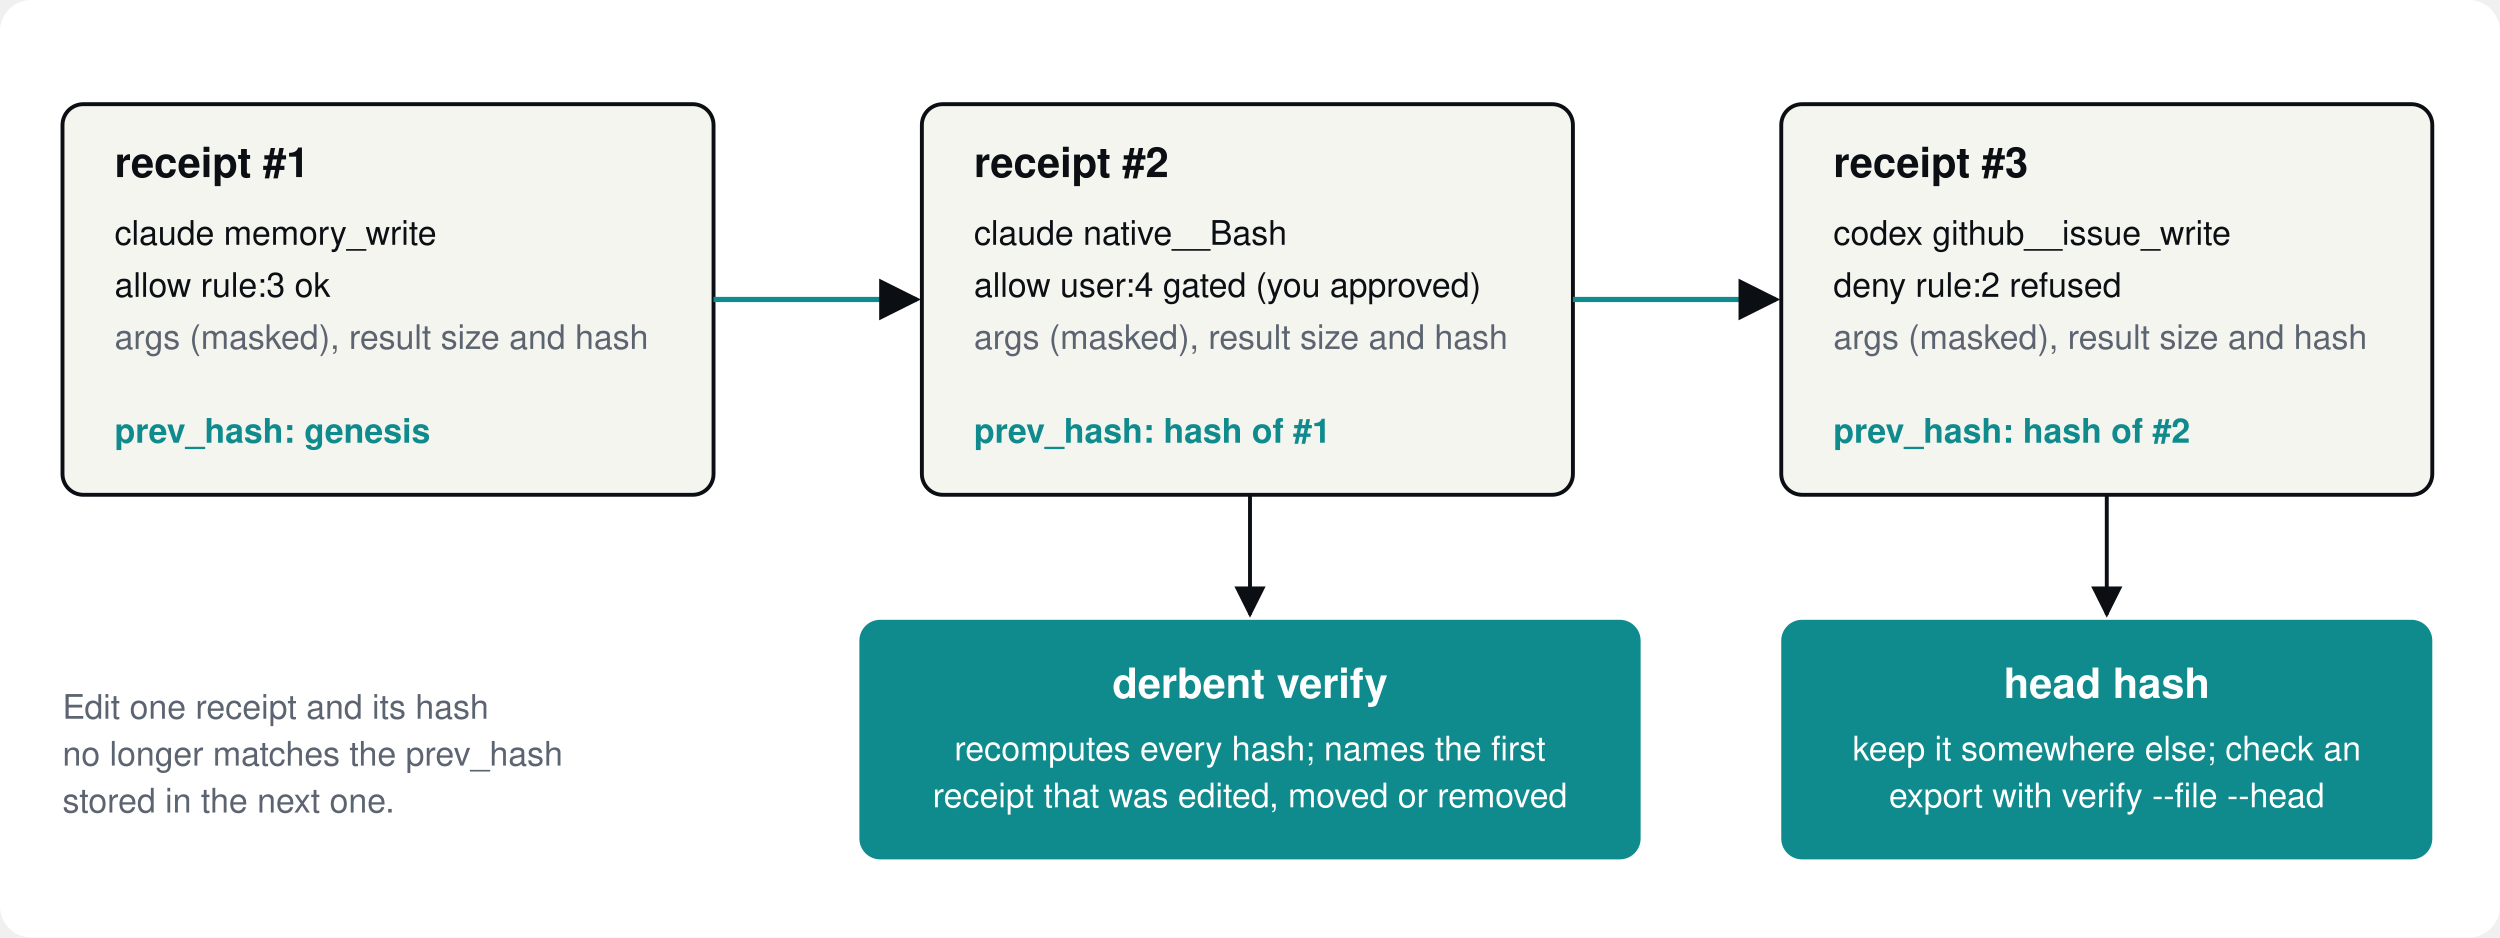
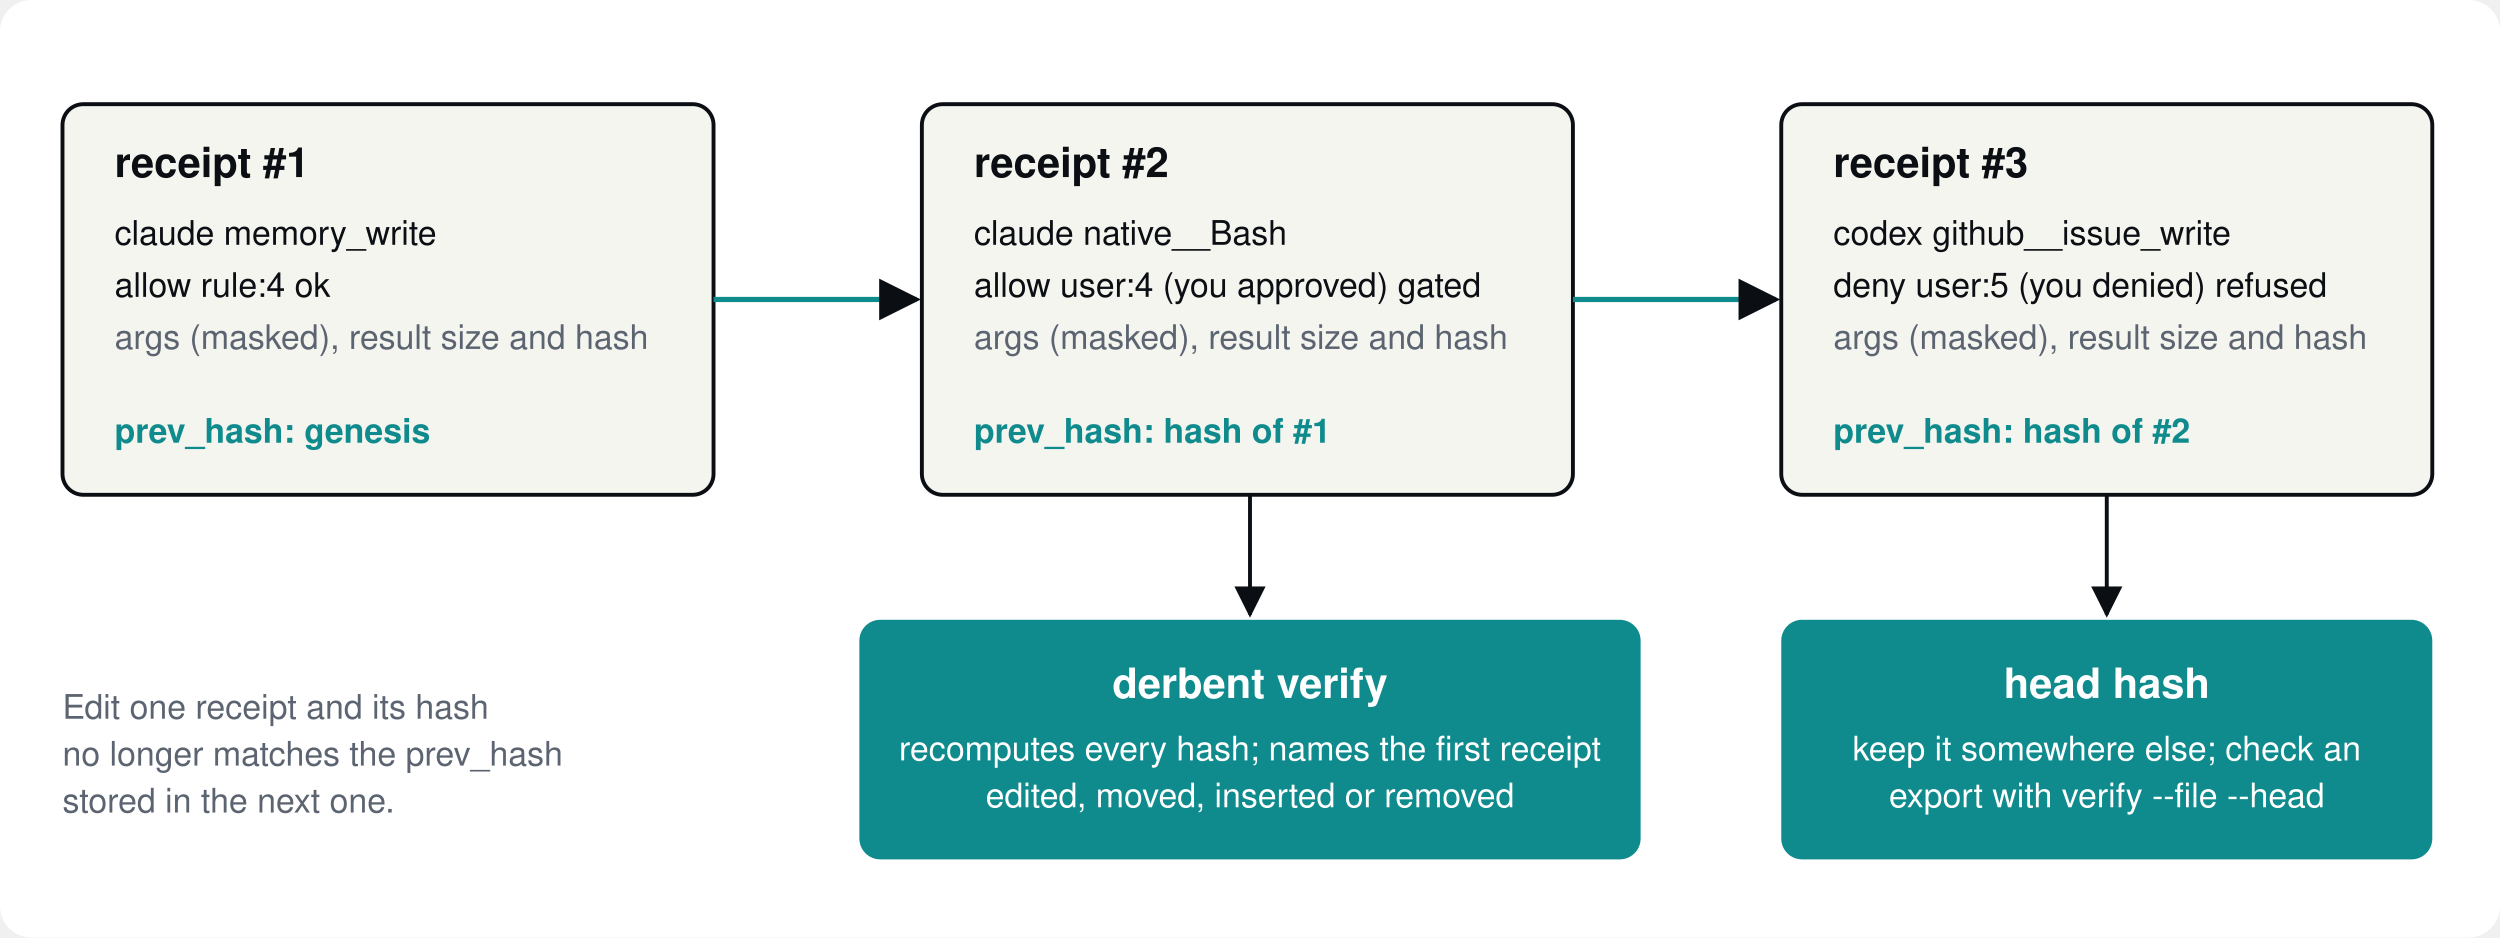
<svg xmlns="http://www.w3.org/2000/svg" width="960" height="360" viewBox="0 0 960 360" font-family="Segoe UI, Helvetica, Arial, sans-serif">
  <rect width="960" height="360" rx="12" fill="#FFFFFF" />
  <defs>
    <marker id="a" viewBox="0 0 10 10" refX="9" refY="5" markerWidth="8" markerHeight="8" orient="auto">
      <path d="M0 0 L10 5 L0 10 z" fill="#0B0F14" />
    </marker>
  </defs>
  <g font-size="13" fill="#0B0F14">
    <rect x="24" y="40" width="250" height="150" rx="8" fill="#F5F5F0" stroke="#0B0F14" stroke-width="1.5" />
    <text x="44" y="68" font-size="16" font-weight="600">receipt #1</text>
    <text x="44" y="94">claude  memory_write</text>
-     <text x="44" y="114">allow rule:3  ok</text>
+     <text x="44" y="114">allow rule:4  ok</text>
    <text x="44" y="134" fill="#5B6470">args (masked), result size and hash</text>
    <text x="44" y="170" fill="#0F8B8D" font-weight="600">prev_hash: genesis</text>
    <rect x="354" y="40" width="250" height="150" rx="8" fill="#F5F5F0" stroke="#0B0F14" stroke-width="1.5" />
    <text x="374" y="68" font-size="16" font-weight="600">receipt #2</text>
    <text x="374" y="94">claude  native__Bash</text>
-     <text x="374" y="114">allow user:4  gated (you approved)</text>
+     <text x="374" y="114">allow user:4 (you approved)  gated</text>
    <text x="374" y="134" fill="#5B6470">args (masked), result size and hash</text>
    <text x="374" y="170" fill="#0F8B8D" font-weight="600">prev_hash: hash of #1</text>
    <rect x="684" y="40" width="250" height="150" rx="8" fill="#F5F5F0" stroke="#0B0F14" stroke-width="1.5" />
    <text x="704" y="68" font-size="16" font-weight="600">receipt #3</text>
    <text x="704" y="94">codex  github__issue_write</text>
-     <text x="704" y="114">deny rule:2  refused</text>
+     <text x="704" y="114">deny user:5 (you denied)  refused</text>
    <text x="704" y="134" fill="#5B6470">args (masked), result size and hash</text>
    <text x="704" y="170" fill="#0F8B8D" font-weight="600">prev_hash: hash of #2</text>
  </g>
  <g stroke="#0F8B8D" stroke-width="2" fill="none">
    <line x1="274" y1="115" x2="352" y2="115" marker-end="url(#a)" />
    <line x1="604" y1="115" x2="682" y2="115" marker-end="url(#a)" />
  </g>
  <g stroke="#0B0F14" stroke-width="1.5" fill="none">
    <line x1="809" y1="190" x2="809" y2="236" marker-end="url(#a)" />
    <line x1="480" y1="190" x2="480" y2="236" marker-end="url(#a)" />
  </g>
  <rect x="330" y="238" width="300" height="92" rx="8" fill="#0F8B8D" />
  <text x="480" y="268" text-anchor="middle" font-size="16" font-weight="600" fill="#FFFFFF">derbent verify</text>
-   <text x="480" y="292" text-anchor="middle" font-size="13" fill="#FFFFFF">recomputes every hash; names the first</text>
-   <text x="480" y="310" text-anchor="middle" font-size="13" fill="#FFFFFF">receipt that was edited, moved or removed</text>
+   <text x="480" y="292" text-anchor="middle" font-size="13" fill="#FFFFFF">recomputes every hash; names the first receipt</text>
+   <text x="480" y="310" text-anchor="middle" font-size="13" fill="#FFFFFF">edited, moved, inserted or removed</text>
  <rect x="684" y="238" width="250" height="92" rx="8" fill="#0F8B8D" />
  <text x="809" y="268" text-anchor="middle" font-size="16" font-weight="600" fill="#FFFFFF">head hash</text>
  <text x="809" y="292" text-anchor="middle" font-size="13" fill="#FFFFFF">keep it somewhere else; check an</text>
  <text x="809" y="310" text-anchor="middle" font-size="13" fill="#FFFFFF">export with verify --file --head</text>
  <text x="24" y="276" font-size="13" fill="#5B6470">Edit one receipt and its hash</text>
  <text x="24" y="294" font-size="13" fill="#5B6470">no longer matches the prev_hash</text>
  <text x="24" y="312" font-size="13" fill="#5B6470">stored in the next one.</text>
</svg>
